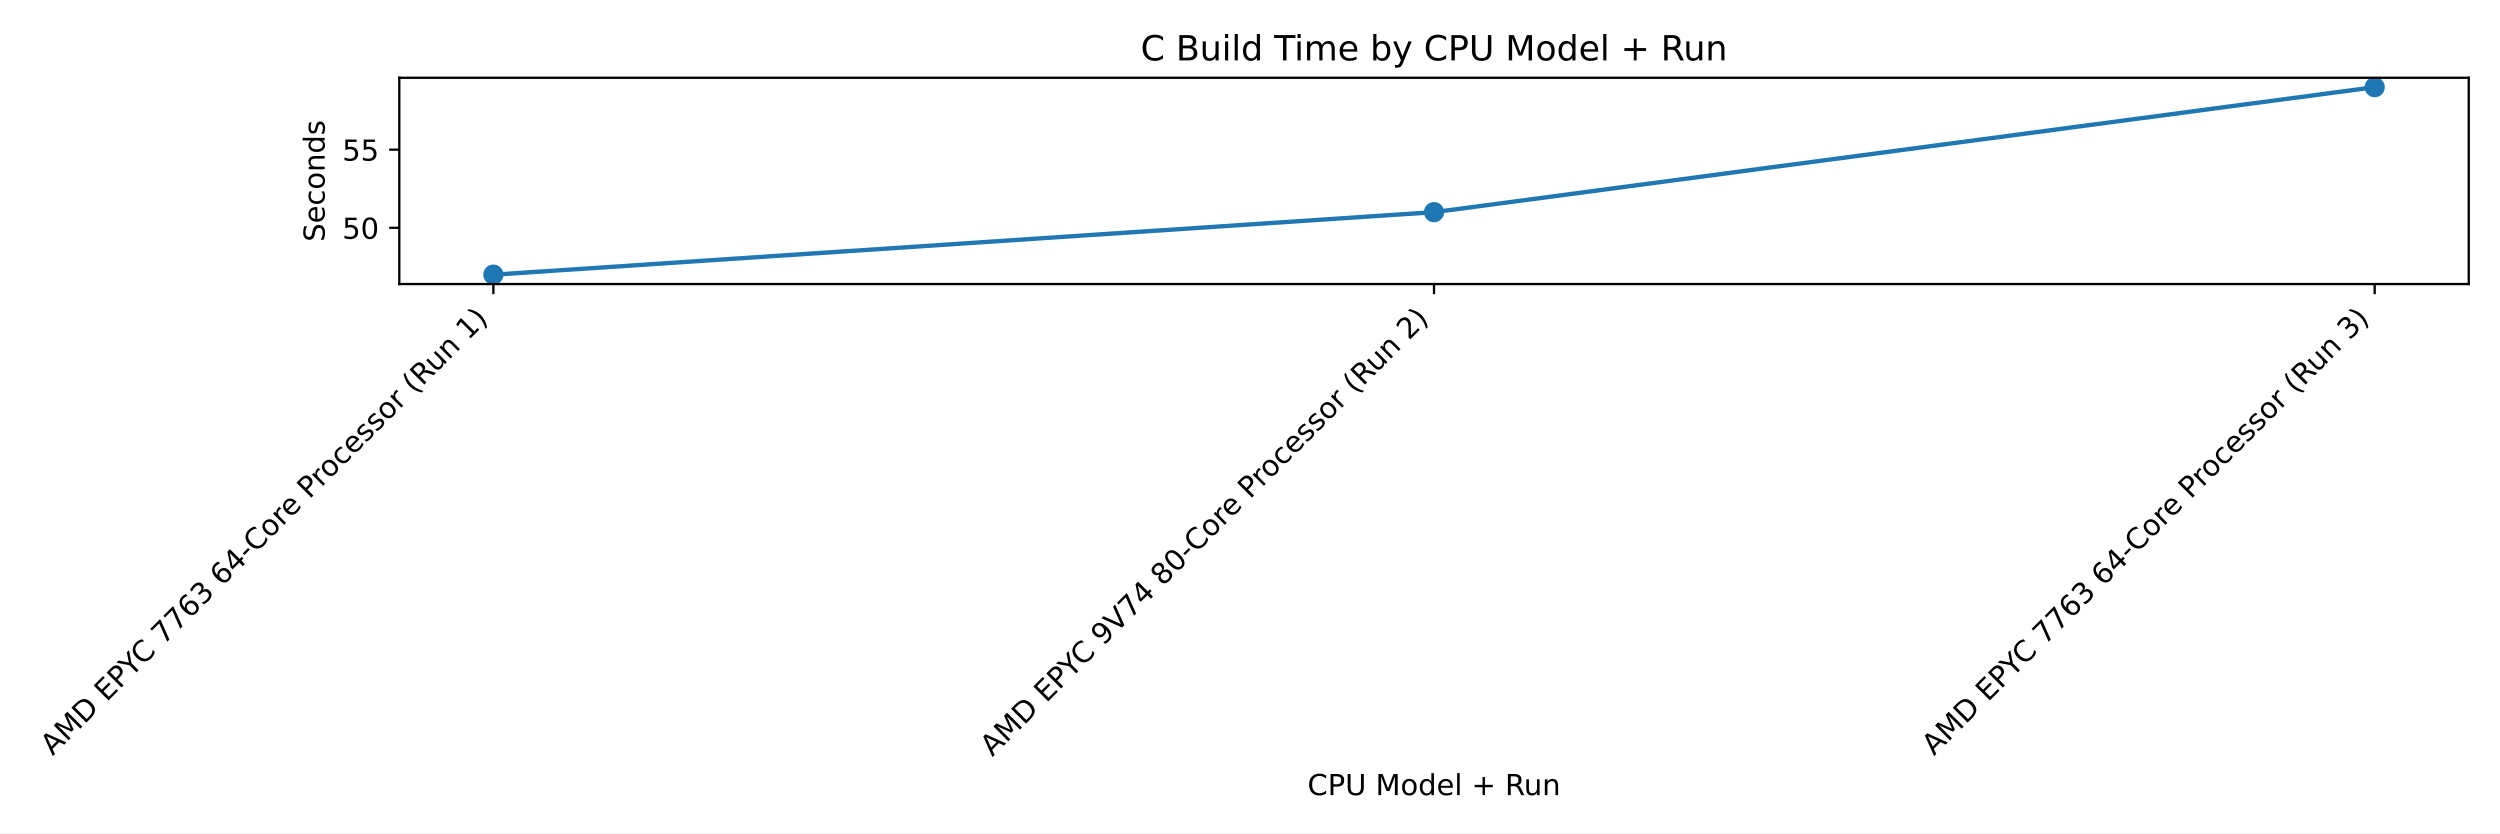
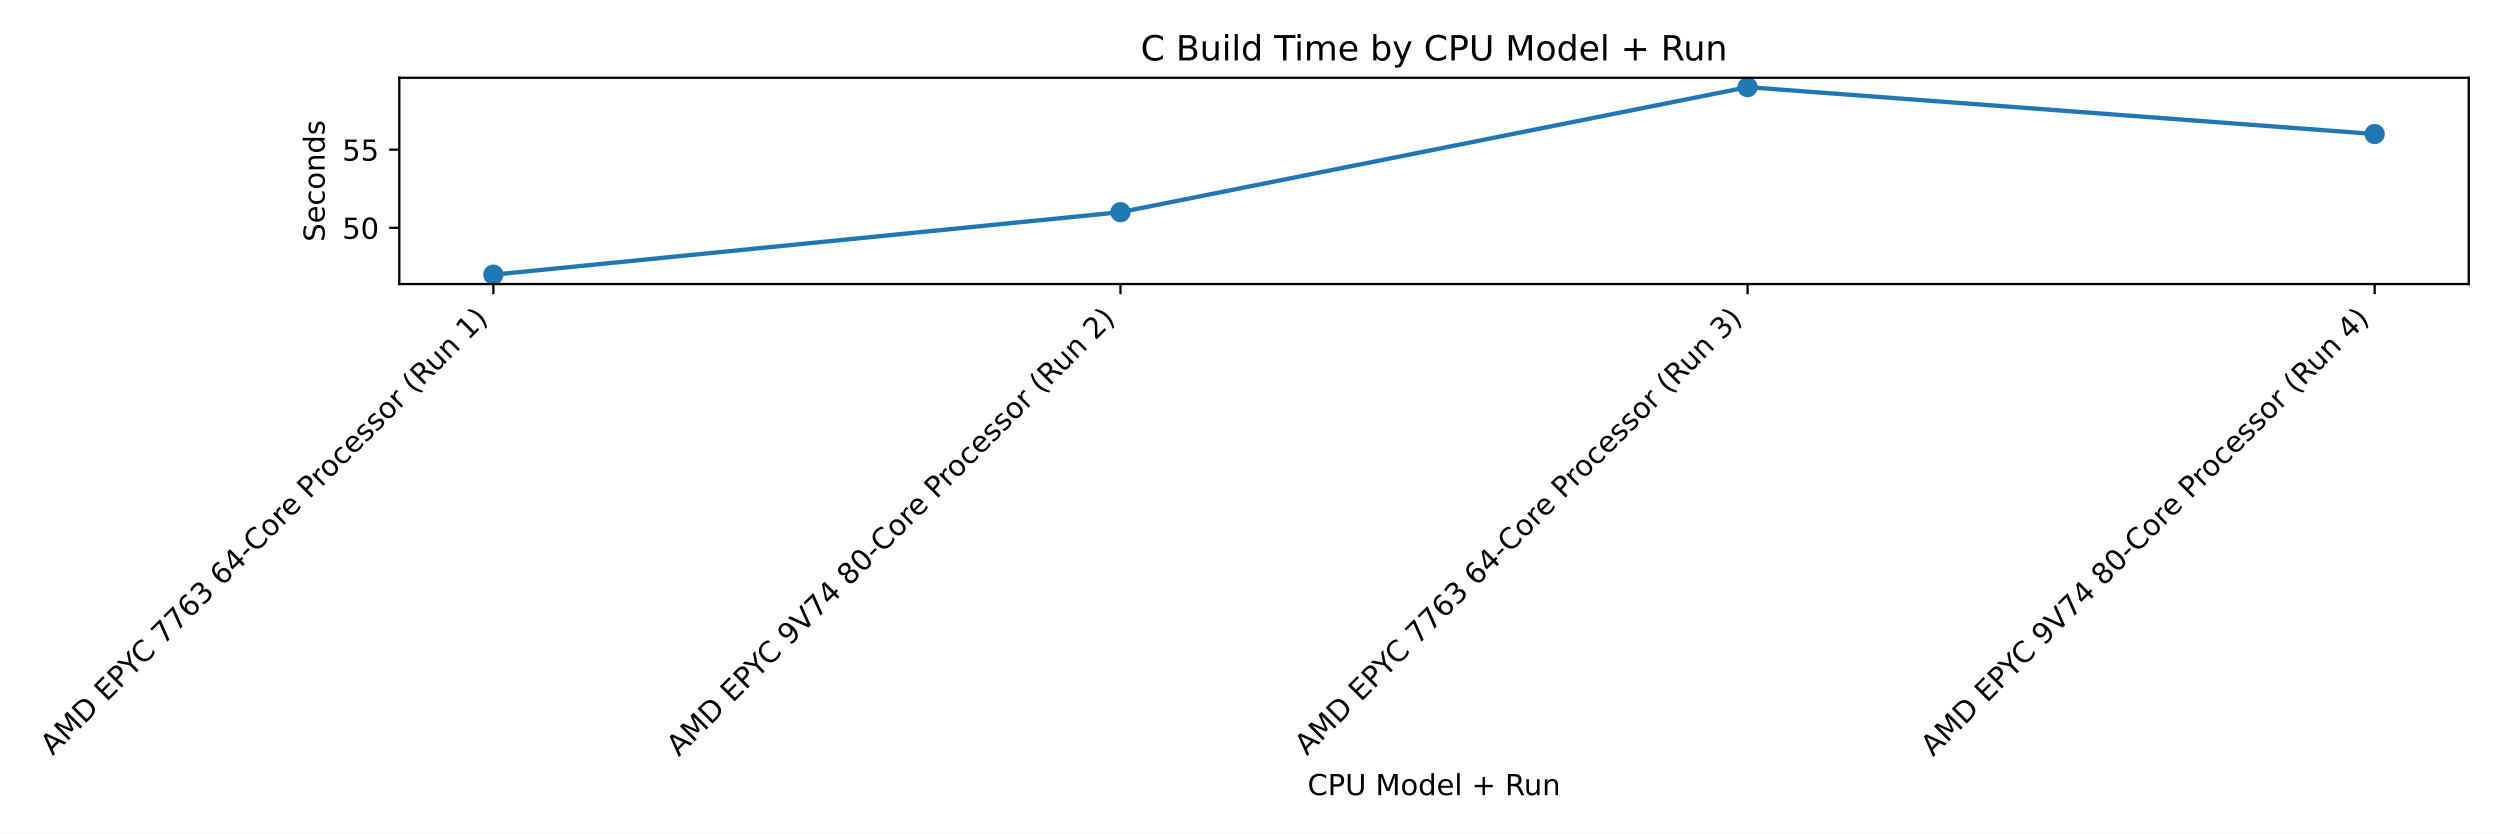
<svg xmlns="http://www.w3.org/2000/svg" xmlns:xlink="http://www.w3.org/1999/xlink" width="864pt" height="288pt" viewBox="0 0 864 288" version="1.1">
  <defs>
    <style type="text/css">*{stroke-linejoin: round; stroke-linecap: butt}</style>
  </defs>
  <g id="figure_1">
    <g id="patch_1">
      <path d="M 0 288  L 864 288  L 864 0  L 0 0  z " style="fill: #ffffff" />
    </g>
    <g id="axes_1">
      <g id="patch_2">
        <path d="M 137.999 98.166  L 853.2 98.166  L 853.2 26.88  L 137.999 26.88  z " style="fill: #ffffff" />
      </g>
      <g id="matplotlib.axis_1">
        <g id="xtick_1">
          <g id="line2d_1">
            <defs>
-               <path id="m1b951bbfe0" d="M 0 0  L 0 3.5  " style="stroke: #000000; stroke-width: 0.8" />
+               <path id="m2b74015a42" d="M 0 0  L 0 3.5  " style="stroke: #000000; stroke-width: 0.8" />
            </defs>
            <g>
-               <use xlink:href="#m1b951bbfe0" x="170.508" y="98.166" style="stroke: #000000; stroke-width: 0.8" />
+               <use xlink:href="#m2b74015a42" x="170.508" y="98.166" style="stroke: #000000; stroke-width: 0.8" />
            </g>
          </g>
          <g id="text_1">
            <g transform="translate(18.19508 261.3818) rotate(-45) scale(0.1 -0.1)">
              <defs>
                <path id="DejaVuSans-41" d="M 2188 4044  L 1331 1722  L 3047 1722  L 2188 4044  z M 1831 4666  L 2547 4666  L 4325 0  L 3669 0  L 3244 1197  L 1141 1197  L 716 0  L 50 0  L 1831 4666  z " transform="scale(0.015625)" />
                <path id="DejaVuSans-4d" d="M 628 4666  L 1569 4666  L 2759 1491  L 3956 4666  L 4897 4666  L 4897 0  L 4281 0  L 4281 4097  L 3078 897  L 2444 897  L 1241 4097  L 1241 0  L 628 0  L 628 4666  z " transform="scale(0.015625)" />
                <path id="DejaVuSans-44" d="M 1259 4147  L 1259 519  L 2022 519  Q 2988 519 3436 956  Q 3884 1394 3884 2338  Q 3884 3275 3436 3711  Q 2988 4147 2022 4147  L 1259 4147  z M 628 4666  L 1925 4666  Q 3281 4666 3915 4102  Q 4550 3538 4550 2338  Q 4550 1131 3912 565  Q 3275 0 1925 0  L 628 0  L 628 4666  z " transform="scale(0.015625)" />
                <path id="DejaVuSans-20" transform="scale(0.015625)" />
                <path id="DejaVuSans-45" d="M 628 4666  L 3578 4666  L 3578 4134  L 1259 4134  L 1259 2753  L 3481 2753  L 3481 2222  L 1259 2222  L 1259 531  L 3634 531  L 3634 0  L 628 0  L 628 4666  z " transform="scale(0.015625)" />
                <path id="DejaVuSans-50" d="M 1259 4147  L 1259 2394  L 2053 2394  Q 2494 2394 2734 2622  Q 2975 2850 2975 3272  Q 2975 3691 2734 3919  Q 2494 4147 2053 4147  L 1259 4147  z M 628 4666  L 2053 4666  Q 2838 4666 3239 4311  Q 3641 3956 3641 3272  Q 3641 2581 3239 2228  Q 2838 1875 2053 1875  L 1259 1875  L 1259 0  L 628 0  L 628 4666  z " transform="scale(0.015625)" />
                <path id="DejaVuSans-59" d="M -13 4666  L 666 4666  L 1959 2747  L 3244 4666  L 3922 4666  L 2272 2222  L 2272 0  L 1638 0  L 1638 2222  L -13 4666  z " transform="scale(0.015625)" />
                <path id="DejaVuSans-43" d="M 4122 4306  L 4122 3641  Q 3803 3938 3442 4084  Q 3081 4231 2675 4231  Q 1875 4231 1450 3742  Q 1025 3253 1025 2328  Q 1025 1406 1450 917  Q 1875 428 2675 428  Q 3081 428 3442 575  Q 3803 722 4122 1019  L 4122 359  Q 3791 134 3420 21  Q 3050 -91 2638 -91  Q 1578 -91 968 557  Q 359 1206 359 2328  Q 359 3453 968 4101  Q 1578 4750 2638 4750  Q 3056 4750 3426 4639  Q 3797 4528 4122 4306  z " transform="scale(0.015625)" />
                <path id="DejaVuSans-37" d="M 525 4666  L 3525 4666  L 3525 4397  L 1831 0  L 1172 0  L 2766 4134  L 525 4134  L 525 4666  z " transform="scale(0.015625)" />
                <path id="DejaVuSans-36" d="M 2113 2584  Q 1688 2584 1439 2293  Q 1191 2003 1191 1497  Q 1191 994 1439 701  Q 1688 409 2113 409  Q 2538 409 2786 701  Q 3034 994 3034 1497  Q 3034 2003 2786 2293  Q 2538 2584 2113 2584  z M 3366 4563  L 3366 3988  Q 3128 4100 2886 4159  Q 2644 4219 2406 4219  Q 1781 4219 1451 3797  Q 1122 3375 1075 2522  Q 1259 2794 1537 2939  Q 1816 3084 2150 3084  Q 2853 3084 3261 2657  Q 3669 2231 3669 1497  Q 3669 778 3244 343  Q 2819 -91 2113 -91  Q 1303 -91 875 529  Q 447 1150 447 2328  Q 447 3434 972 4092  Q 1497 4750 2381 4750  Q 2619 4750 2861 4703  Q 3103 4656 3366 4563  z " transform="scale(0.015625)" />
                <path id="DejaVuSans-33" d="M 2597 2516  Q 3050 2419 3304 2112  Q 3559 1806 3559 1356  Q 3559 666 3084 287  Q 2609 -91 1734 -91  Q 1441 -91 1130 -33  Q 819 25 488 141  L 488 750  Q 750 597 1062 519  Q 1375 441 1716 441  Q 2309 441 2620 675  Q 2931 909 2931 1356  Q 2931 1769 2642 2001  Q 2353 2234 1838 2234  L 1294 2234  L 1294 2753  L 1863 2753  Q 2328 2753 2575 2939  Q 2822 3125 2822 3475  Q 2822 3834 2567 4026  Q 2313 4219 1838 4219  Q 1578 4219 1281 4162  Q 984 4106 628 3988  L 628 4550  Q 988 4650 1302 4700  Q 1616 4750 1894 4750  Q 2613 4750 3031 4423  Q 3450 4097 3450 3541  Q 3450 3153 3228 2886  Q 3006 2619 2597 2516  z " transform="scale(0.015625)" />
                <path id="DejaVuSans-34" d="M 2419 4116  L 825 1625  L 2419 1625  L 2419 4116  z M 2253 4666  L 3047 4666  L 3047 1625  L 3713 1625  L 3713 1100  L 3047 1100  L 3047 0  L 2419 0  L 2419 1100  L 313 1100  L 313 1709  L 2253 4666  z " transform="scale(0.015625)" />
                <path id="DejaVuSans-2d" d="M 313 2009  L 1997 2009  L 1997 1497  L 313 1497  L 313 2009  z " transform="scale(0.015625)" />
                <path id="DejaVuSans-6f" d="M 1959 3097  Q 1497 3097 1228 2736  Q 959 2375 959 1747  Q 959 1119 1226 758  Q 1494 397 1959 397  Q 2419 397 2687 759  Q 2956 1122 2956 1747  Q 2956 2369 2687 2733  Q 2419 3097 1959 3097  z M 1959 3584  Q 2709 3584 3137 3096  Q 3566 2609 3566 1747  Q 3566 888 3137 398  Q 2709 -91 1959 -91  Q 1206 -91 779 398  Q 353 888 353 1747  Q 353 2609 779 3096  Q 1206 3584 1959 3584  z " transform="scale(0.015625)" />
                <path id="DejaVuSans-72" d="M 2631 2963  Q 2534 3019 2420 3045  Q 2306 3072 2169 3072  Q 1681 3072 1420 2755  Q 1159 2438 1159 1844  L 1159 0  L 581 0  L 581 3500  L 1159 3500  L 1159 2956  Q 1341 3275 1631 3429  Q 1922 3584 2338 3584  Q 2397 3584 2469 3576  Q 2541 3569 2628 3553  L 2631 2963  z " transform="scale(0.015625)" />
                <path id="DejaVuSans-65" d="M 3597 1894  L 3597 1613  L 953 1613  Q 991 1019 1311 708  Q 1631 397 2203 397  Q 2534 397 2845 478  Q 3156 559 3463 722  L 3463 178  Q 3153 47 2828 -22  Q 2503 -91 2169 -91  Q 1331 -91 842 396  Q 353 884 353 1716  Q 353 2575 817 3079  Q 1281 3584 2069 3584  Q 2775 3584 3186 3129  Q 3597 2675 3597 1894  z M 3022 2063  Q 3016 2534 2758 2815  Q 2500 3097 2075 3097  Q 1594 3097 1305 2825  Q 1016 2553 972 2059  L 3022 2063  z " transform="scale(0.015625)" />
                <path id="DejaVuSans-63" d="M 3122 3366  L 3122 2828  Q 2878 2963 2633 3030  Q 2388 3097 2138 3097  Q 1578 3097 1268 2742  Q 959 2388 959 1747  Q 959 1106 1268 751  Q 1578 397 2138 397  Q 2388 397 2633 464  Q 2878 531 3122 666  L 3122 134  Q 2881 22 2623 -34  Q 2366 -91 2075 -91  Q 1284 -91 818 406  Q 353 903 353 1747  Q 353 2603 823 3093  Q 1294 3584 2113 3584  Q 2378 3584 2631 3529  Q 2884 3475 3122 3366  z " transform="scale(0.015625)" />
                <path id="DejaVuSans-73" d="M 2834 3397  L 2834 2853  Q 2591 2978 2328 3040  Q 2066 3103 1784 3103  Q 1356 3103 1142 2972  Q 928 2841 928 2578  Q 928 2378 1081 2264  Q 1234 2150 1697 2047  L 1894 2003  Q 2506 1872 2764 1633  Q 3022 1394 3022 966  Q 3022 478 2636 193  Q 2250 -91 1575 -91  Q 1294 -91 989 -36  Q 684 19 347 128  L 347 722  Q 666 556 975 473  Q 1284 391 1588 391  Q 1994 391 2212 530  Q 2431 669 2431 922  Q 2431 1156 2273 1281  Q 2116 1406 1581 1522  L 1381 1569  Q 847 1681 609 1914  Q 372 2147 372 2553  Q 372 3047 722 3315  Q 1072 3584 1716 3584  Q 2034 3584 2315 3537  Q 2597 3491 2834 3397  z " transform="scale(0.015625)" />
                <path id="DejaVuSans-28" d="M 1984 4856  Q 1566 4138 1362 3434  Q 1159 2731 1159 2009  Q 1159 1288 1364 580  Q 1569 -128 1984 -844  L 1484 -844  Q 1016 -109 783 600  Q 550 1309 550 2009  Q 550 2706 781 3412  Q 1013 4119 1484 4856  L 1984 4856  z " transform="scale(0.015625)" />
                <path id="DejaVuSans-52" d="M 2841 2188  Q 3044 2119 3236 1894  Q 3428 1669 3622 1275  L 4263 0  L 3584 0  L 2988 1197  Q 2756 1666 2539 1819  Q 2322 1972 1947 1972  L 1259 1972  L 1259 0  L 628 0  L 628 4666  L 2053 4666  Q 2853 4666 3247 4331  Q 3641 3997 3641 3322  Q 3641 2881 3436 2590  Q 3231 2300 2841 2188  z M 1259 4147  L 1259 2491  L 2053 2491  Q 2509 2491 2742 2702  Q 2975 2913 2975 3322  Q 2975 3731 2742 3939  Q 2509 4147 2053 4147  L 1259 4147  z " transform="scale(0.015625)" />
                <path id="DejaVuSans-75" d="M 544 1381  L 544 3500  L 1119 3500  L 1119 1403  Q 1119 906 1312 657  Q 1506 409 1894 409  Q 2359 409 2629 706  Q 2900 1003 2900 1516  L 2900 3500  L 3475 3500  L 3475 0  L 2900 0  L 2900 538  Q 2691 219 2414 64  Q 2138 -91 1772 -91  Q 1169 -91 856 284  Q 544 659 544 1381  z M 1991 3584  L 1991 3584  z " transform="scale(0.015625)" />
                <path id="DejaVuSans-6e" d="M 3513 2113  L 3513 0  L 2938 0  L 2938 2094  Q 2938 2591 2744 2837  Q 2550 3084 2163 3084  Q 1697 3084 1428 2787  Q 1159 2491 1159 1978  L 1159 0  L 581 0  L 581 3500  L 1159 3500  L 1159 2956  Q 1366 3272 1645 3428  Q 1925 3584 2291 3584  Q 2894 3584 3203 3211  Q 3513 2838 3513 2113  z " transform="scale(0.015625)" />
                <path id="DejaVuSans-31" d="M 794 531  L 1825 531  L 1825 4091  L 703 3866  L 703 4441  L 1819 4666  L 2450 4666  L 2450 531  L 3481 531  L 3481 0  L 794 0  L 794 531  z " transform="scale(0.015625)" />
                <path id="DejaVuSans-29" d="M 513 4856  L 1013 4856  Q 1481 4119 1714 3412  Q 1947 2706 1947 2009  Q 1947 1309 1714 600  Q 1481 -109 1013 -844  L 513 -844  Q 928 -128 1133 580  Q 1338 1288 1338 2009  Q 1338 2731 1133 3434  Q 928 4138 513 4856  z " transform="scale(0.015625)" />
              </defs>
              <use xlink:href="#DejaVuSans-41" />
              <use xlink:href="#DejaVuSans-4d" transform="translate(68.4082 0)" />
              <use xlink:href="#DejaVuSans-44" transform="translate(154.6875 0)" />
              <use xlink:href="#DejaVuSans-20" transform="translate(231.6895 0)" />
              <use xlink:href="#DejaVuSans-45" transform="translate(263.4766 0)" />
              <use xlink:href="#DejaVuSans-50" transform="translate(326.6602 0)" />
              <use xlink:href="#DejaVuSans-59" transform="translate(384.7129 0)" />
              <use xlink:href="#DejaVuSans-43" transform="translate(440.2969 0)" />
              <use xlink:href="#DejaVuSans-20" transform="translate(510.1211 0)" />
              <use xlink:href="#DejaVuSans-37" transform="translate(541.9082 0)" />
              <use xlink:href="#DejaVuSans-37" transform="translate(605.5312 0)" />
              <use xlink:href="#DejaVuSans-36" transform="translate(669.1543 0)" />
              <use xlink:href="#DejaVuSans-33" transform="translate(732.7773 0)" />
              <use xlink:href="#DejaVuSans-20" transform="translate(796.4004 0)" />
              <use xlink:href="#DejaVuSans-36" transform="translate(828.1875 0)" />
              <use xlink:href="#DejaVuSans-34" transform="translate(891.8105 0)" />
              <use xlink:href="#DejaVuSans-2d" transform="translate(955.4336 0)" />
              <use xlink:href="#DejaVuSans-43" transform="translate(991.5176 0)" />
              <use xlink:href="#DejaVuSans-6f" transform="translate(1061.342 0)" />
              <use xlink:href="#DejaVuSans-72" transform="translate(1122.523 0)" />
              <use xlink:href="#DejaVuSans-65" transform="translate(1161.387 0)" />
              <use xlink:href="#DejaVuSans-20" transform="translate(1222.91 0)" />
              <use xlink:href="#DejaVuSans-50" transform="translate(1254.697 0)" />
              <use xlink:href="#DejaVuSans-72" transform="translate(1313.25 0)" />
              <use xlink:href="#DejaVuSans-6f" transform="translate(1352.113 0)" />
              <use xlink:href="#DejaVuSans-63" transform="translate(1413.295 0)" />
              <use xlink:href="#DejaVuSans-65" transform="translate(1468.275 0)" />
              <use xlink:href="#DejaVuSans-73" transform="translate(1529.799 0)" />
              <use xlink:href="#DejaVuSans-73" transform="translate(1581.898 0)" />
              <use xlink:href="#DejaVuSans-6f" transform="translate(1633.998 0)" />
              <use xlink:href="#DejaVuSans-72" transform="translate(1695.18 0)" />
              <use xlink:href="#DejaVuSans-20" transform="translate(1736.293 0)" />
              <use xlink:href="#DejaVuSans-28" transform="translate(1768.08 0)" />
              <use xlink:href="#DejaVuSans-52" transform="translate(1807.094 0)" />
              <use xlink:href="#DejaVuSans-75" transform="translate(1872.076 0)" />
              <use xlink:href="#DejaVuSans-6e" transform="translate(1935.455 0)" />
              <use xlink:href="#DejaVuSans-20" transform="translate(1998.834 0)" />
              <use xlink:href="#DejaVuSans-31" transform="translate(2030.621 0)" />
              <use xlink:href="#DejaVuSans-29" transform="translate(2094.244 0)" />
            </g>
          </g>
        </g>
        <g id="xtick_2">
          <g id="line2d_2">
            <g>
-               <use xlink:href="#m1b951bbfe0" x="495.599" y="98.166" style="stroke: #000000; stroke-width: 0.8" />
+               <use xlink:href="#m2b74015a42" x="387.236" y="98.166" style="stroke: #000000; stroke-width: 0.8" />
            </g>
          </g>
          <g id="text_2">
-             <g transform="translate(342.9484 261.7199) rotate(-45) scale(0.1 -0.1)">
+             <g transform="translate(234.5846 261.7199) rotate(-45) scale(0.1 -0.1)">
              <defs>
                <path id="DejaVuSans-39" d="M 703 97  L 703 672  Q 941 559 1184 500  Q 1428 441 1663 441  Q 2288 441 2617 861  Q 2947 1281 2994 2138  Q 2813 1869 2534 1725  Q 2256 1581 1919 1581  Q 1219 1581 811 2004  Q 403 2428 403 3163  Q 403 3881 828 4315  Q 1253 4750 1959 4750  Q 2769 4750 3195 4129  Q 3622 3509 3622 2328  Q 3622 1225 3098 567  Q 2575 -91 1691 -91  Q 1453 -91 1209 -44  Q 966 3 703 97  z M 1959 2075  Q 2384 2075 2632 2365  Q 2881 2656 2881 3163  Q 2881 3666 2632 3958  Q 2384 4250 1959 4250  Q 1534 4250 1286 3958  Q 1038 3666 1038 3163  Q 1038 2656 1286 2365  Q 1534 2075 1959 2075  z " transform="scale(0.015625)" />
                <path id="DejaVuSans-56" d="M 1831 0  L 50 4666  L 709 4666  L 2188 738  L 3669 4666  L 4325 4666  L 2547 0  L 1831 0  z " transform="scale(0.015625)" />
                <path id="DejaVuSans-38" d="M 2034 2216  Q 1584 2216 1326 1975  Q 1069 1734 1069 1313  Q 1069 891 1326 650  Q 1584 409 2034 409  Q 2484 409 2743 651  Q 3003 894 3003 1313  Q 3003 1734 2745 1975  Q 2488 2216 2034 2216  z M 1403 2484  Q 997 2584 770 2862  Q 544 3141 544 3541  Q 544 4100 942 4425  Q 1341 4750 2034 4750  Q 2731 4750 3128 4425  Q 3525 4100 3525 3541  Q 3525 3141 3298 2862  Q 3072 2584 2669 2484  Q 3125 2378 3379 2068  Q 3634 1759 3634 1313  Q 3634 634 3220 271  Q 2806 -91 2034 -91  Q 1263 -91 848 271  Q 434 634 434 1313  Q 434 1759 690 2068  Q 947 2378 1403 2484  z M 1172 3481  Q 1172 3119 1398 2916  Q 1625 2713 2034 2713  Q 2441 2713 2670 2916  Q 2900 3119 2900 3481  Q 2900 3844 2670 4047  Q 2441 4250 2034 4250  Q 1625 4250 1398 4047  Q 1172 3844 1172 3481  z " transform="scale(0.015625)" />
                <path id="DejaVuSans-30" d="M 2034 4250  Q 1547 4250 1301 3770  Q 1056 3291 1056 2328  Q 1056 1369 1301 889  Q 1547 409 2034 409  Q 2525 409 2770 889  Q 3016 1369 3016 2328  Q 3016 3291 2770 3770  Q 2525 4250 2034 4250  z M 2034 4750  Q 2819 4750 3233 4129  Q 3647 3509 3647 2328  Q 3647 1150 3233 529  Q 2819 -91 2034 -91  Q 1250 -91 836 529  Q 422 1150 422 2328  Q 422 3509 836 4129  Q 1250 4750 2034 4750  z " transform="scale(0.015625)" />
                <path id="DejaVuSans-32" d="M 1228 531  L 3431 531  L 3431 0  L 469 0  L 469 531  Q 828 903 1448 1529  Q 2069 2156 2228 2338  Q 2531 2678 2651 2914  Q 2772 3150 2772 3378  Q 2772 3750 2511 3984  Q 2250 4219 1831 4219  Q 1534 4219 1204 4116  Q 875 4013 500 3803  L 500 4441  Q 881 4594 1212 4672  Q 1544 4750 1819 4750  Q 2544 4750 2975 4387  Q 3406 4025 3406 3419  Q 3406 3131 3298 2873  Q 3191 2616 2906 2266  Q 2828 2175 2409 1742  Q 1991 1309 1228 531  z " transform="scale(0.015625)" />
              </defs>
              <use xlink:href="#DejaVuSans-41" />
              <use xlink:href="#DejaVuSans-4d" transform="translate(68.4082 0)" />
              <use xlink:href="#DejaVuSans-44" transform="translate(154.6875 0)" />
              <use xlink:href="#DejaVuSans-20" transform="translate(231.6895 0)" />
              <use xlink:href="#DejaVuSans-45" transform="translate(263.4766 0)" />
              <use xlink:href="#DejaVuSans-50" transform="translate(326.6602 0)" />
              <use xlink:href="#DejaVuSans-59" transform="translate(384.7129 0)" />
              <use xlink:href="#DejaVuSans-43" transform="translate(440.2969 0)" />
              <use xlink:href="#DejaVuSans-20" transform="translate(510.1211 0)" />
              <use xlink:href="#DejaVuSans-39" transform="translate(541.9082 0)" />
              <use xlink:href="#DejaVuSans-56" transform="translate(605.5312 0)" />
              <use xlink:href="#DejaVuSans-37" transform="translate(673.9395 0)" />
              <use xlink:href="#DejaVuSans-34" transform="translate(737.5625 0)" />
              <use xlink:href="#DejaVuSans-20" transform="translate(801.1855 0)" />
              <use xlink:href="#DejaVuSans-38" transform="translate(832.9727 0)" />
              <use xlink:href="#DejaVuSans-30" transform="translate(896.5957 0)" />
              <use xlink:href="#DejaVuSans-2d" transform="translate(960.2188 0)" />
              <use xlink:href="#DejaVuSans-43" transform="translate(996.3027 0)" />
              <use xlink:href="#DejaVuSans-6f" transform="translate(1066.127 0)" />
              <use xlink:href="#DejaVuSans-72" transform="translate(1127.309 0)" />
              <use xlink:href="#DejaVuSans-65" transform="translate(1166.172 0)" />
              <use xlink:href="#DejaVuSans-20" transform="translate(1227.695 0)" />
              <use xlink:href="#DejaVuSans-50" transform="translate(1259.482 0)" />
              <use xlink:href="#DejaVuSans-72" transform="translate(1318.035 0)" />
              <use xlink:href="#DejaVuSans-6f" transform="translate(1356.898 0)" />
              <use xlink:href="#DejaVuSans-63" transform="translate(1418.08 0)" />
              <use xlink:href="#DejaVuSans-65" transform="translate(1473.061 0)" />
              <use xlink:href="#DejaVuSans-73" transform="translate(1534.584 0)" />
              <use xlink:href="#DejaVuSans-73" transform="translate(1586.684 0)" />
              <use xlink:href="#DejaVuSans-6f" transform="translate(1638.783 0)" />
              <use xlink:href="#DejaVuSans-72" transform="translate(1699.965 0)" />
              <use xlink:href="#DejaVuSans-20" transform="translate(1741.078 0)" />
              <use xlink:href="#DejaVuSans-28" transform="translate(1772.865 0)" />
              <use xlink:href="#DejaVuSans-52" transform="translate(1811.879 0)" />
              <use xlink:href="#DejaVuSans-75" transform="translate(1876.861 0)" />
              <use xlink:href="#DejaVuSans-6e" transform="translate(1940.24 0)" />
              <use xlink:href="#DejaVuSans-20" transform="translate(2003.619 0)" />
              <use xlink:href="#DejaVuSans-32" transform="translate(2035.406 0)" />
              <use xlink:href="#DejaVuSans-29" transform="translate(2099.029 0)" />
            </g>
          </g>
        </g>
        <g id="xtick_3">
          <g id="line2d_3">
            <g>
-               <use xlink:href="#m1b951bbfe0" x="820.691" y="98.166" style="stroke: #000000; stroke-width: 0.8" />
+               <use xlink:href="#m2b74015a42" x="603.963" y="98.166" style="stroke: #000000; stroke-width: 0.8" />
            </g>
          </g>
          <g id="text_3">
-             <g transform="translate(668.3779 261.3818) rotate(-45) scale(0.1 -0.1)">
+             <g transform="translate(451.6503 261.3818) rotate(-45) scale(0.1 -0.1)">
              <use xlink:href="#DejaVuSans-41" />
              <use xlink:href="#DejaVuSans-4d" transform="translate(68.4082 0)" />
              <use xlink:href="#DejaVuSans-44" transform="translate(154.6875 0)" />
              <use xlink:href="#DejaVuSans-20" transform="translate(231.6895 0)" />
              <use xlink:href="#DejaVuSans-45" transform="translate(263.4766 0)" />
              <use xlink:href="#DejaVuSans-50" transform="translate(326.6602 0)" />
              <use xlink:href="#DejaVuSans-59" transform="translate(384.7129 0)" />
              <use xlink:href="#DejaVuSans-43" transform="translate(440.2969 0)" />
              <use xlink:href="#DejaVuSans-20" transform="translate(510.1211 0)" />
              <use xlink:href="#DejaVuSans-37" transform="translate(541.9082 0)" />
              <use xlink:href="#DejaVuSans-37" transform="translate(605.5312 0)" />
              <use xlink:href="#DejaVuSans-36" transform="translate(669.1543 0)" />
              <use xlink:href="#DejaVuSans-33" transform="translate(732.7773 0)" />
              <use xlink:href="#DejaVuSans-20" transform="translate(796.4004 0)" />
              <use xlink:href="#DejaVuSans-36" transform="translate(828.1875 0)" />
              <use xlink:href="#DejaVuSans-34" transform="translate(891.8105 0)" />
              <use xlink:href="#DejaVuSans-2d" transform="translate(955.4336 0)" />
              <use xlink:href="#DejaVuSans-43" transform="translate(991.5176 0)" />
              <use xlink:href="#DejaVuSans-6f" transform="translate(1061.342 0)" />
              <use xlink:href="#DejaVuSans-72" transform="translate(1122.523 0)" />
              <use xlink:href="#DejaVuSans-65" transform="translate(1161.387 0)" />
              <use xlink:href="#DejaVuSans-20" transform="translate(1222.91 0)" />
              <use xlink:href="#DejaVuSans-50" transform="translate(1254.697 0)" />
              <use xlink:href="#DejaVuSans-72" transform="translate(1313.25 0)" />
              <use xlink:href="#DejaVuSans-6f" transform="translate(1352.113 0)" />
              <use xlink:href="#DejaVuSans-63" transform="translate(1413.295 0)" />
              <use xlink:href="#DejaVuSans-65" transform="translate(1468.275 0)" />
              <use xlink:href="#DejaVuSans-73" transform="translate(1529.799 0)" />
              <use xlink:href="#DejaVuSans-73" transform="translate(1581.898 0)" />
              <use xlink:href="#DejaVuSans-6f" transform="translate(1633.998 0)" />
              <use xlink:href="#DejaVuSans-72" transform="translate(1695.18 0)" />
              <use xlink:href="#DejaVuSans-20" transform="translate(1736.293 0)" />
              <use xlink:href="#DejaVuSans-28" transform="translate(1768.08 0)" />
              <use xlink:href="#DejaVuSans-52" transform="translate(1807.094 0)" />
              <use xlink:href="#DejaVuSans-75" transform="translate(1872.076 0)" />
              <use xlink:href="#DejaVuSans-6e" transform="translate(1935.455 0)" />
              <use xlink:href="#DejaVuSans-20" transform="translate(1998.834 0)" />
              <use xlink:href="#DejaVuSans-33" transform="translate(2030.621 0)" />
              <use xlink:href="#DejaVuSans-29" transform="translate(2094.244 0)" />
            </g>
          </g>
        </g>
-         <g id="text_4">
+         <g id="xtick_4">
+           <g id="line2d_4">
+             <g>
+               <use xlink:href="#m2b74015a42" x="820.691" y="98.166" style="stroke: #000000; stroke-width: 0.8" />
+             </g>
+           </g>
+           <g id="text_4">
+             <g transform="translate(668.0398 261.7199) rotate(-45) scale(0.1 -0.1)">
+               <use xlink:href="#DejaVuSans-41" />
+               <use xlink:href="#DejaVuSans-4d" transform="translate(68.4082 0)" />
+               <use xlink:href="#DejaVuSans-44" transform="translate(154.6875 0)" />
+               <use xlink:href="#DejaVuSans-20" transform="translate(231.6895 0)" />
+               <use xlink:href="#DejaVuSans-45" transform="translate(263.4766 0)" />
+               <use xlink:href="#DejaVuSans-50" transform="translate(326.6602 0)" />
+               <use xlink:href="#DejaVuSans-59" transform="translate(384.7129 0)" />
+               <use xlink:href="#DejaVuSans-43" transform="translate(440.2969 0)" />
+               <use xlink:href="#DejaVuSans-20" transform="translate(510.1211 0)" />
+               <use xlink:href="#DejaVuSans-39" transform="translate(541.9082 0)" />
+               <use xlink:href="#DejaVuSans-56" transform="translate(605.5312 0)" />
+               <use xlink:href="#DejaVuSans-37" transform="translate(673.9395 0)" />
+               <use xlink:href="#DejaVuSans-34" transform="translate(737.5625 0)" />
+               <use xlink:href="#DejaVuSans-20" transform="translate(801.1855 0)" />
+               <use xlink:href="#DejaVuSans-38" transform="translate(832.9727 0)" />
+               <use xlink:href="#DejaVuSans-30" transform="translate(896.5957 0)" />
+               <use xlink:href="#DejaVuSans-2d" transform="translate(960.2188 0)" />
+               <use xlink:href="#DejaVuSans-43" transform="translate(996.3027 0)" />
+               <use xlink:href="#DejaVuSans-6f" transform="translate(1066.127 0)" />
+               <use xlink:href="#DejaVuSans-72" transform="translate(1127.309 0)" />
+               <use xlink:href="#DejaVuSans-65" transform="translate(1166.172 0)" />
+               <use xlink:href="#DejaVuSans-20" transform="translate(1227.695 0)" />
+               <use xlink:href="#DejaVuSans-50" transform="translate(1259.482 0)" />
+               <use xlink:href="#DejaVuSans-72" transform="translate(1318.035 0)" />
+               <use xlink:href="#DejaVuSans-6f" transform="translate(1356.898 0)" />
+               <use xlink:href="#DejaVuSans-63" transform="translate(1418.08 0)" />
+               <use xlink:href="#DejaVuSans-65" transform="translate(1473.061 0)" />
+               <use xlink:href="#DejaVuSans-73" transform="translate(1534.584 0)" />
+               <use xlink:href="#DejaVuSans-73" transform="translate(1586.684 0)" />
+               <use xlink:href="#DejaVuSans-6f" transform="translate(1638.783 0)" />
+               <use xlink:href="#DejaVuSans-72" transform="translate(1699.965 0)" />
+               <use xlink:href="#DejaVuSans-20" transform="translate(1741.078 0)" />
+               <use xlink:href="#DejaVuSans-28" transform="translate(1772.865 0)" />
+               <use xlink:href="#DejaVuSans-52" transform="translate(1811.879 0)" />
+               <use xlink:href="#DejaVuSans-75" transform="translate(1876.861 0)" />
+               <use xlink:href="#DejaVuSans-6e" transform="translate(1940.24 0)" />
+               <use xlink:href="#DejaVuSans-20" transform="translate(2003.619 0)" />
+               <use xlink:href="#DejaVuSans-34" transform="translate(2035.406 0)" />
+               <use xlink:href="#DejaVuSans-29" transform="translate(2099.029 0)" />
+             </g>
+           </g>
+         </g>
+         <g id="text_5">
          <g transform="translate(451.8768 274.7889) scale(0.1 -0.1)">
            <defs>
              <path id="DejaVuSans-55" d="M 556 4666  L 1191 4666  L 1191 1831  Q 1191 1081 1462 751  Q 1734 422 2344 422  Q 2950 422 3222 751  Q 3494 1081 3494 1831  L 3494 4666  L 4128 4666  L 4128 1753  Q 4128 841 3676 375  Q 3225 -91 2344 -91  Q 1459 -91 1007 375  Q 556 841 556 1753  L 556 4666  z " transform="scale(0.015625)" />
              <path id="DejaVuSans-64" d="M 2906 2969  L 2906 4863  L 3481 4863  L 3481 0  L 2906 0  L 2906 525  Q 2725 213 2448 61  Q 2172 -91 1784 -91  Q 1150 -91 751 415  Q 353 922 353 1747  Q 353 2572 751 3078  Q 1150 3584 1784 3584  Q 2172 3584 2448 3432  Q 2725 3281 2906 2969  z M 947 1747  Q 947 1113 1208 752  Q 1469 391 1925 391  Q 2381 391 2643 752  Q 2906 1113 2906 1747  Q 2906 2381 2643 2742  Q 2381 3103 1925 3103  Q 1469 3103 1208 2742  Q 947 2381 947 1747  z " transform="scale(0.015625)" />
              <path id="DejaVuSans-6c" d="M 603 4863  L 1178 4863  L 1178 0  L 603 0  L 603 4863  z " transform="scale(0.015625)" />
              <path id="DejaVuSans-2b" d="M 2944 4013  L 2944 2272  L 4684 2272  L 4684 1741  L 2944 1741  L 2944 0  L 2419 0  L 2419 1741  L 678 1741  L 678 2272  L 2419 2272  L 2419 4013  L 2944 4013  z " transform="scale(0.015625)" />
            </defs>
            <use xlink:href="#DejaVuSans-43" />
            <use xlink:href="#DejaVuSans-50" transform="translate(69.82422 0)" />
            <use xlink:href="#DejaVuSans-55" transform="translate(130.127 0)" />
            <use xlink:href="#DejaVuSans-20" transform="translate(203.3203 0)" />
            <use xlink:href="#DejaVuSans-4d" transform="translate(235.1074 0)" />
            <use xlink:href="#DejaVuSans-6f" transform="translate(321.3867 0)" />
            <use xlink:href="#DejaVuSans-64" transform="translate(382.5684 0)" />
            <use xlink:href="#DejaVuSans-65" transform="translate(446.0449 0)" />
            <use xlink:href="#DejaVuSans-6c" transform="translate(507.5684 0)" />
            <use xlink:href="#DejaVuSans-20" transform="translate(535.3516 0)" />
            <use xlink:href="#DejaVuSans-2b" transform="translate(567.1387 0)" />
            <use xlink:href="#DejaVuSans-20" transform="translate(650.9277 0)" />
            <use xlink:href="#DejaVuSans-52" transform="translate(682.7148 0)" />
            <use xlink:href="#DejaVuSans-75" transform="translate(747.6973 0)" />
            <use xlink:href="#DejaVuSans-6e" transform="translate(811.0762 0)" />
          </g>
        </g>
      </g>
      <g id="matplotlib.axis_2">
        <g id="ytick_1">
-           <g id="line2d_4">
+           <g id="line2d_5">
            <defs>
-               <path id="m7e8797912c" d="M 0 0  L -3.5 0  " style="stroke: #000000; stroke-width: 0.8" />
+               <path id="mcddde8a669" d="M 0 0  L -3.5 0  " style="stroke: #000000; stroke-width: 0.8" />
            </defs>
            <g>
-               <use xlink:href="#m7e8797912c" x="137.999" y="78.725" style="stroke: #000000; stroke-width: 0.8" />
-             </g>
-           </g>
-           <g id="text_5">
+               <use xlink:href="#mcddde8a669" x="137.999" y="78.725" style="stroke: #000000; stroke-width: 0.8" />
+             </g>
+           </g>
+           <g id="text_6">
            <g transform="translate(118.274 82.52394) scale(0.1 -0.1)">
              <defs>
                <path id="DejaVuSans-35" d="M 691 4666  L 3169 4666  L 3169 4134  L 1269 4134  L 1269 2991  Q 1406 3038 1543 3061  Q 1681 3084 1819 3084  Q 2600 3084 3056 2656  Q 3513 2228 3513 1497  Q 3513 744 3044 326  Q 2575 -91 1722 -91  Q 1428 -91 1123 -41  Q 819 9 494 109  L 494 744  Q 775 591 1075 516  Q 1375 441 1709 441  Q 2250 441 2565 725  Q 2881 1009 2881 1497  Q 2881 1984 2565 2268  Q 2250 2553 1709 2553  Q 1456 2553 1204 2497  Q 953 2441 691 2322  L 691 4666  z " transform="scale(0.015625)" />
              </defs>
              <use xlink:href="#DejaVuSans-35" />
              <use xlink:href="#DejaVuSans-30" transform="translate(63.62305 0)" />
            </g>
          </g>
        </g>
        <g id="ytick_2">
-           <g id="line2d_5">
-             <g>
-               <use xlink:href="#m7e8797912c" x="137.999" y="51.722" style="stroke: #000000; stroke-width: 0.8" />
-             </g>
-           </g>
-           <g id="text_6">
+           <g id="line2d_6">
+             <g>
+               <use xlink:href="#mcddde8a669" x="137.999" y="51.722" style="stroke: #000000; stroke-width: 0.8" />
+             </g>
+           </g>
+           <g id="text_7">
            <g transform="translate(118.274 55.52148) scale(0.1 -0.1)">
              <use xlink:href="#DejaVuSans-35" />
              <use xlink:href="#DejaVuSans-35" transform="translate(63.62305 0)" />
            </g>
          </g>
        </g>
-         <g id="text_7">
+         <g id="text_8">
          <g transform="translate(112.1943 83.53028) rotate(-90) scale(0.1 -0.1)">
            <defs>
              <path id="DejaVuSans-53" d="M 3425 4513  L 3425 3897  Q 3066 4069 2747 4153  Q 2428 4238 2131 4238  Q 1616 4238 1336 4038  Q 1056 3838 1056 3469  Q 1056 3159 1242 3001  Q 1428 2844 1947 2747  L 2328 2669  Q 3034 2534 3370 2195  Q 3706 1856 3706 1288  Q 3706 609 3251 259  Q 2797 -91 1919 -91  Q 1588 -91 1214 -16  Q 841 59 441 206  L 441 856  Q 825 641 1194 531  Q 1563 422 1919 422  Q 2459 422 2753 634  Q 3047 847 3047 1241  Q 3047 1584 2836 1778  Q 2625 1972 2144 2069  L 1759 2144  Q 1053 2284 737 2584  Q 422 2884 422 3419  Q 422 4038 858 4394  Q 1294 4750 2059 4750  Q 2388 4750 2728 4690  Q 3069 4631 3425 4513  z " transform="scale(0.015625)" />
            </defs>
            <use xlink:href="#DejaVuSans-53" />
            <use xlink:href="#DejaVuSans-65" transform="translate(63.47656 0)" />
            <use xlink:href="#DejaVuSans-63" transform="translate(125 0)" />
            <use xlink:href="#DejaVuSans-6f" transform="translate(179.9805 0)" />
            <use xlink:href="#DejaVuSans-6e" transform="translate(241.1621 0)" />
            <use xlink:href="#DejaVuSans-64" transform="translate(304.541 0)" />
            <use xlink:href="#DejaVuSans-73" transform="translate(368.0176 0)" />
          </g>
        </g>
      </g>
-       <g id="line2d_6">
-         <path d="M 170.508 94.926  L 495.599 73.324  L 820.691 30.12  " clip-path="url(#p7a410c03a4)" style="fill: none; stroke: #1f77b4; stroke-width: 1.5; stroke-linecap: square" />
+       <g id="line2d_7">
+         <path d="M 170.508 94.926  L 387.236 73.324  L 603.963 30.12  L 820.691 46.322  " clip-path="url(#pc057c33bfb)" style="fill: none; stroke: #1f77b4; stroke-width: 1.5; stroke-linecap: square" />
        <defs>
-           <path id="m4d61c26b39" d="M 0 3  C 0.796 3 1.559 2.684 2.121 2.121  C 2.684 1.559 3 0.796 3 0  C 3 -0.796 2.684 -1.559 2.121 -2.121  C 1.559 -2.684 0.796 -3 0 -3  C -0.796 -3 -1.559 -2.684 -2.121 -2.121  C -2.684 -1.559 -3 -0.796 -3 0  C -3 0.796 -2.684 1.559 -2.121 2.121  C -1.559 2.684 -0.796 3 0 3  z " style="stroke: #1f77b4" />
+           <path id="me9b131df26" d="M 0 3  C 0.796 3 1.559 2.684 2.121 2.121  C 2.684 1.559 3 0.796 3 0  C 3 -0.796 2.684 -1.559 2.121 -2.121  C 1.559 -2.684 0.796 -3 0 -3  C -0.796 -3 -1.559 -2.684 -2.121 -2.121  C -2.684 -1.559 -3 -0.796 -3 0  C -3 0.796 -2.684 1.559 -2.121 2.121  C -1.559 2.684 -0.796 3 0 3  z " style="stroke: #1f77b4" />
        </defs>
-         <g clip-path="url(#p7a410c03a4)">
-           <use xlink:href="#m4d61c26b39" x="170.508" y="94.926" style="fill: #1f77b4; stroke: #1f77b4" />
-           <use xlink:href="#m4d61c26b39" x="495.599" y="73.324" style="fill: #1f77b4; stroke: #1f77b4" />
-           <use xlink:href="#m4d61c26b39" x="820.691" y="30.12" style="fill: #1f77b4; stroke: #1f77b4" />
+         <g clip-path="url(#pc057c33bfb)">
+           <use xlink:href="#me9b131df26" x="170.508" y="94.926" style="fill: #1f77b4; stroke: #1f77b4" />
+           <use xlink:href="#me9b131df26" x="387.236" y="73.324" style="fill: #1f77b4; stroke: #1f77b4" />
+           <use xlink:href="#me9b131df26" x="603.963" y="30.12" style="fill: #1f77b4; stroke: #1f77b4" />
+           <use xlink:href="#me9b131df26" x="820.691" y="46.322" style="fill: #1f77b4; stroke: #1f77b4" />
        </g>
      </g>
      <g id="patch_3">
        <path d="M 137.999 98.166  L 137.999 26.88  " style="fill: none; stroke: #000000; stroke-width: 0.8; stroke-linejoin: miter; stroke-linecap: square" />
      </g>
      <g id="patch_4">
        <path d="M 853.2 98.166  L 853.2 26.88  " style="fill: none; stroke: #000000; stroke-width: 0.8; stroke-linejoin: miter; stroke-linecap: square" />
      </g>
      <g id="patch_5">
        <path d="M 137.999 98.166  L 853.2 98.166  " style="fill: none; stroke: #000000; stroke-width: 0.8; stroke-linejoin: miter; stroke-linecap: square" />
      </g>
      <g id="patch_6">
        <path d="M 137.999 26.88  L 853.2 26.88  " style="fill: none; stroke: #000000; stroke-width: 0.8; stroke-linejoin: miter; stroke-linecap: square" />
      </g>
-       <g id="text_8">
+       <g id="text_9">
        <g transform="translate(394.2126 20.88) scale(0.12 -0.12)">
          <defs>
            <path id="DejaVuSans-42" d="M 1259 2228  L 1259 519  L 2272 519  Q 2781 519 3026 730  Q 3272 941 3272 1375  Q 3272 1813 3026 2020  Q 2781 2228 2272 2228  L 1259 2228  z M 1259 4147  L 1259 2741  L 2194 2741  Q 2656 2741 2882 2914  Q 3109 3088 3109 3444  Q 3109 3797 2882 3972  Q 2656 4147 2194 4147  L 1259 4147  z M 628 4666  L 2241 4666  Q 2963 4666 3353 4366  Q 3744 4066 3744 3513  Q 3744 3084 3544 2831  Q 3344 2578 2956 2516  Q 3422 2416 3680 2098  Q 3938 1781 3938 1306  Q 3938 681 3513 340  Q 3088 0 2303 0  L 628 0  L 628 4666  z " transform="scale(0.015625)" />
            <path id="DejaVuSans-69" d="M 603 3500  L 1178 3500  L 1178 0  L 603 0  L 603 3500  z M 603 4863  L 1178 4863  L 1178 4134  L 603 4134  L 603 4863  z " transform="scale(0.015625)" />
            <path id="DejaVuSans-54" d="M -19 4666  L 3928 4666  L 3928 4134  L 2272 4134  L 2272 0  L 1638 0  L 1638 4134  L -19 4134  L -19 4666  z " transform="scale(0.015625)" />
            <path id="DejaVuSans-6d" d="M 3328 2828  Q 3544 3216 3844 3400  Q 4144 3584 4550 3584  Q 5097 3584 5394 3201  Q 5691 2819 5691 2113  L 5691 0  L 5113 0  L 5113 2094  Q 5113 2597 4934 2840  Q 4756 3084 4391 3084  Q 3944 3084 3684 2787  Q 3425 2491 3425 1978  L 3425 0  L 2847 0  L 2847 2094  Q 2847 2600 2669 2842  Q 2491 3084 2119 3084  Q 1678 3084 1418 2786  Q 1159 2488 1159 1978  L 1159 0  L 581 0  L 581 3500  L 1159 3500  L 1159 2956  Q 1356 3278 1631 3431  Q 1906 3584 2284 3584  Q 2666 3584 2933 3390  Q 3200 3197 3328 2828  z " transform="scale(0.015625)" />
            <path id="DejaVuSans-62" d="M 3116 1747  Q 3116 2381 2855 2742  Q 2594 3103 2138 3103  Q 1681 3103 1420 2742  Q 1159 2381 1159 1747  Q 1159 1113 1420 752  Q 1681 391 2138 391  Q 2594 391 2855 752  Q 3116 1113 3116 1747  z M 1159 2969  Q 1341 3281 1617 3432  Q 1894 3584 2278 3584  Q 2916 3584 3314 3078  Q 3713 2572 3713 1747  Q 3713 922 3314 415  Q 2916 -91 2278 -91  Q 1894 -91 1617 61  Q 1341 213 1159 525  L 1159 0  L 581 0  L 581 4863  L 1159 4863  L 1159 2969  z " transform="scale(0.015625)" />
            <path id="DejaVuSans-79" d="M 2059 -325  Q 1816 -950 1584 -1140  Q 1353 -1331 966 -1331  L 506 -1331  L 506 -850  L 844 -850  Q 1081 -850 1212 -737  Q 1344 -625 1503 -206  L 1606 56  L 191 3500  L 800 3500  L 1894 763  L 2988 3500  L 3597 3500  L 2059 -325  z " transform="scale(0.015625)" />
          </defs>
          <use xlink:href="#DejaVuSans-43" />
          <use xlink:href="#DejaVuSans-20" transform="translate(69.82422 0)" />
          <use xlink:href="#DejaVuSans-42" transform="translate(101.6113 0)" />
          <use xlink:href="#DejaVuSans-75" transform="translate(170.2148 0)" />
          <use xlink:href="#DejaVuSans-69" transform="translate(233.5938 0)" />
          <use xlink:href="#DejaVuSans-6c" transform="translate(261.377 0)" />
          <use xlink:href="#DejaVuSans-64" transform="translate(289.1602 0)" />
          <use xlink:href="#DejaVuSans-20" transform="translate(352.6367 0)" />
          <use xlink:href="#DejaVuSans-54" transform="translate(384.4238 0)" />
          <use xlink:href="#DejaVuSans-69" transform="translate(442.3828 0)" />
          <use xlink:href="#DejaVuSans-6d" transform="translate(470.166 0)" />
          <use xlink:href="#DejaVuSans-65" transform="translate(567.5781 0)" />
          <use xlink:href="#DejaVuSans-20" transform="translate(629.1016 0)" />
          <use xlink:href="#DejaVuSans-62" transform="translate(660.8887 0)" />
          <use xlink:href="#DejaVuSans-79" transform="translate(724.3652 0)" />
          <use xlink:href="#DejaVuSans-20" transform="translate(783.5449 0)" />
          <use xlink:href="#DejaVuSans-43" transform="translate(815.332 0)" />
          <use xlink:href="#DejaVuSans-50" transform="translate(885.1562 0)" />
          <use xlink:href="#DejaVuSans-55" transform="translate(945.459 0)" />
          <use xlink:href="#DejaVuSans-20" transform="translate(1018.652 0)" />
          <use xlink:href="#DejaVuSans-4d" transform="translate(1050.439 0)" />
          <use xlink:href="#DejaVuSans-6f" transform="translate(1136.719 0)" />
          <use xlink:href="#DejaVuSans-64" transform="translate(1197.9 0)" />
          <use xlink:href="#DejaVuSans-65" transform="translate(1261.377 0)" />
          <use xlink:href="#DejaVuSans-6c" transform="translate(1322.9 0)" />
          <use xlink:href="#DejaVuSans-20" transform="translate(1350.684 0)" />
          <use xlink:href="#DejaVuSans-2b" transform="translate(1382.471 0)" />
          <use xlink:href="#DejaVuSans-20" transform="translate(1466.26 0)" />
          <use xlink:href="#DejaVuSans-52" transform="translate(1498.047 0)" />
          <use xlink:href="#DejaVuSans-75" transform="translate(1563.029 0)" />
          <use xlink:href="#DejaVuSans-6e" transform="translate(1626.408 0)" />
        </g>
      </g>
    </g>
  </g>
  <defs>
-     <clipPath id="p7a410c03a4">
+     <clipPath id="pc057c33bfb">
      <rect x="137.999" y="26.88" width="715.201" height="71.286" />
    </clipPath>
  </defs>
</svg>
